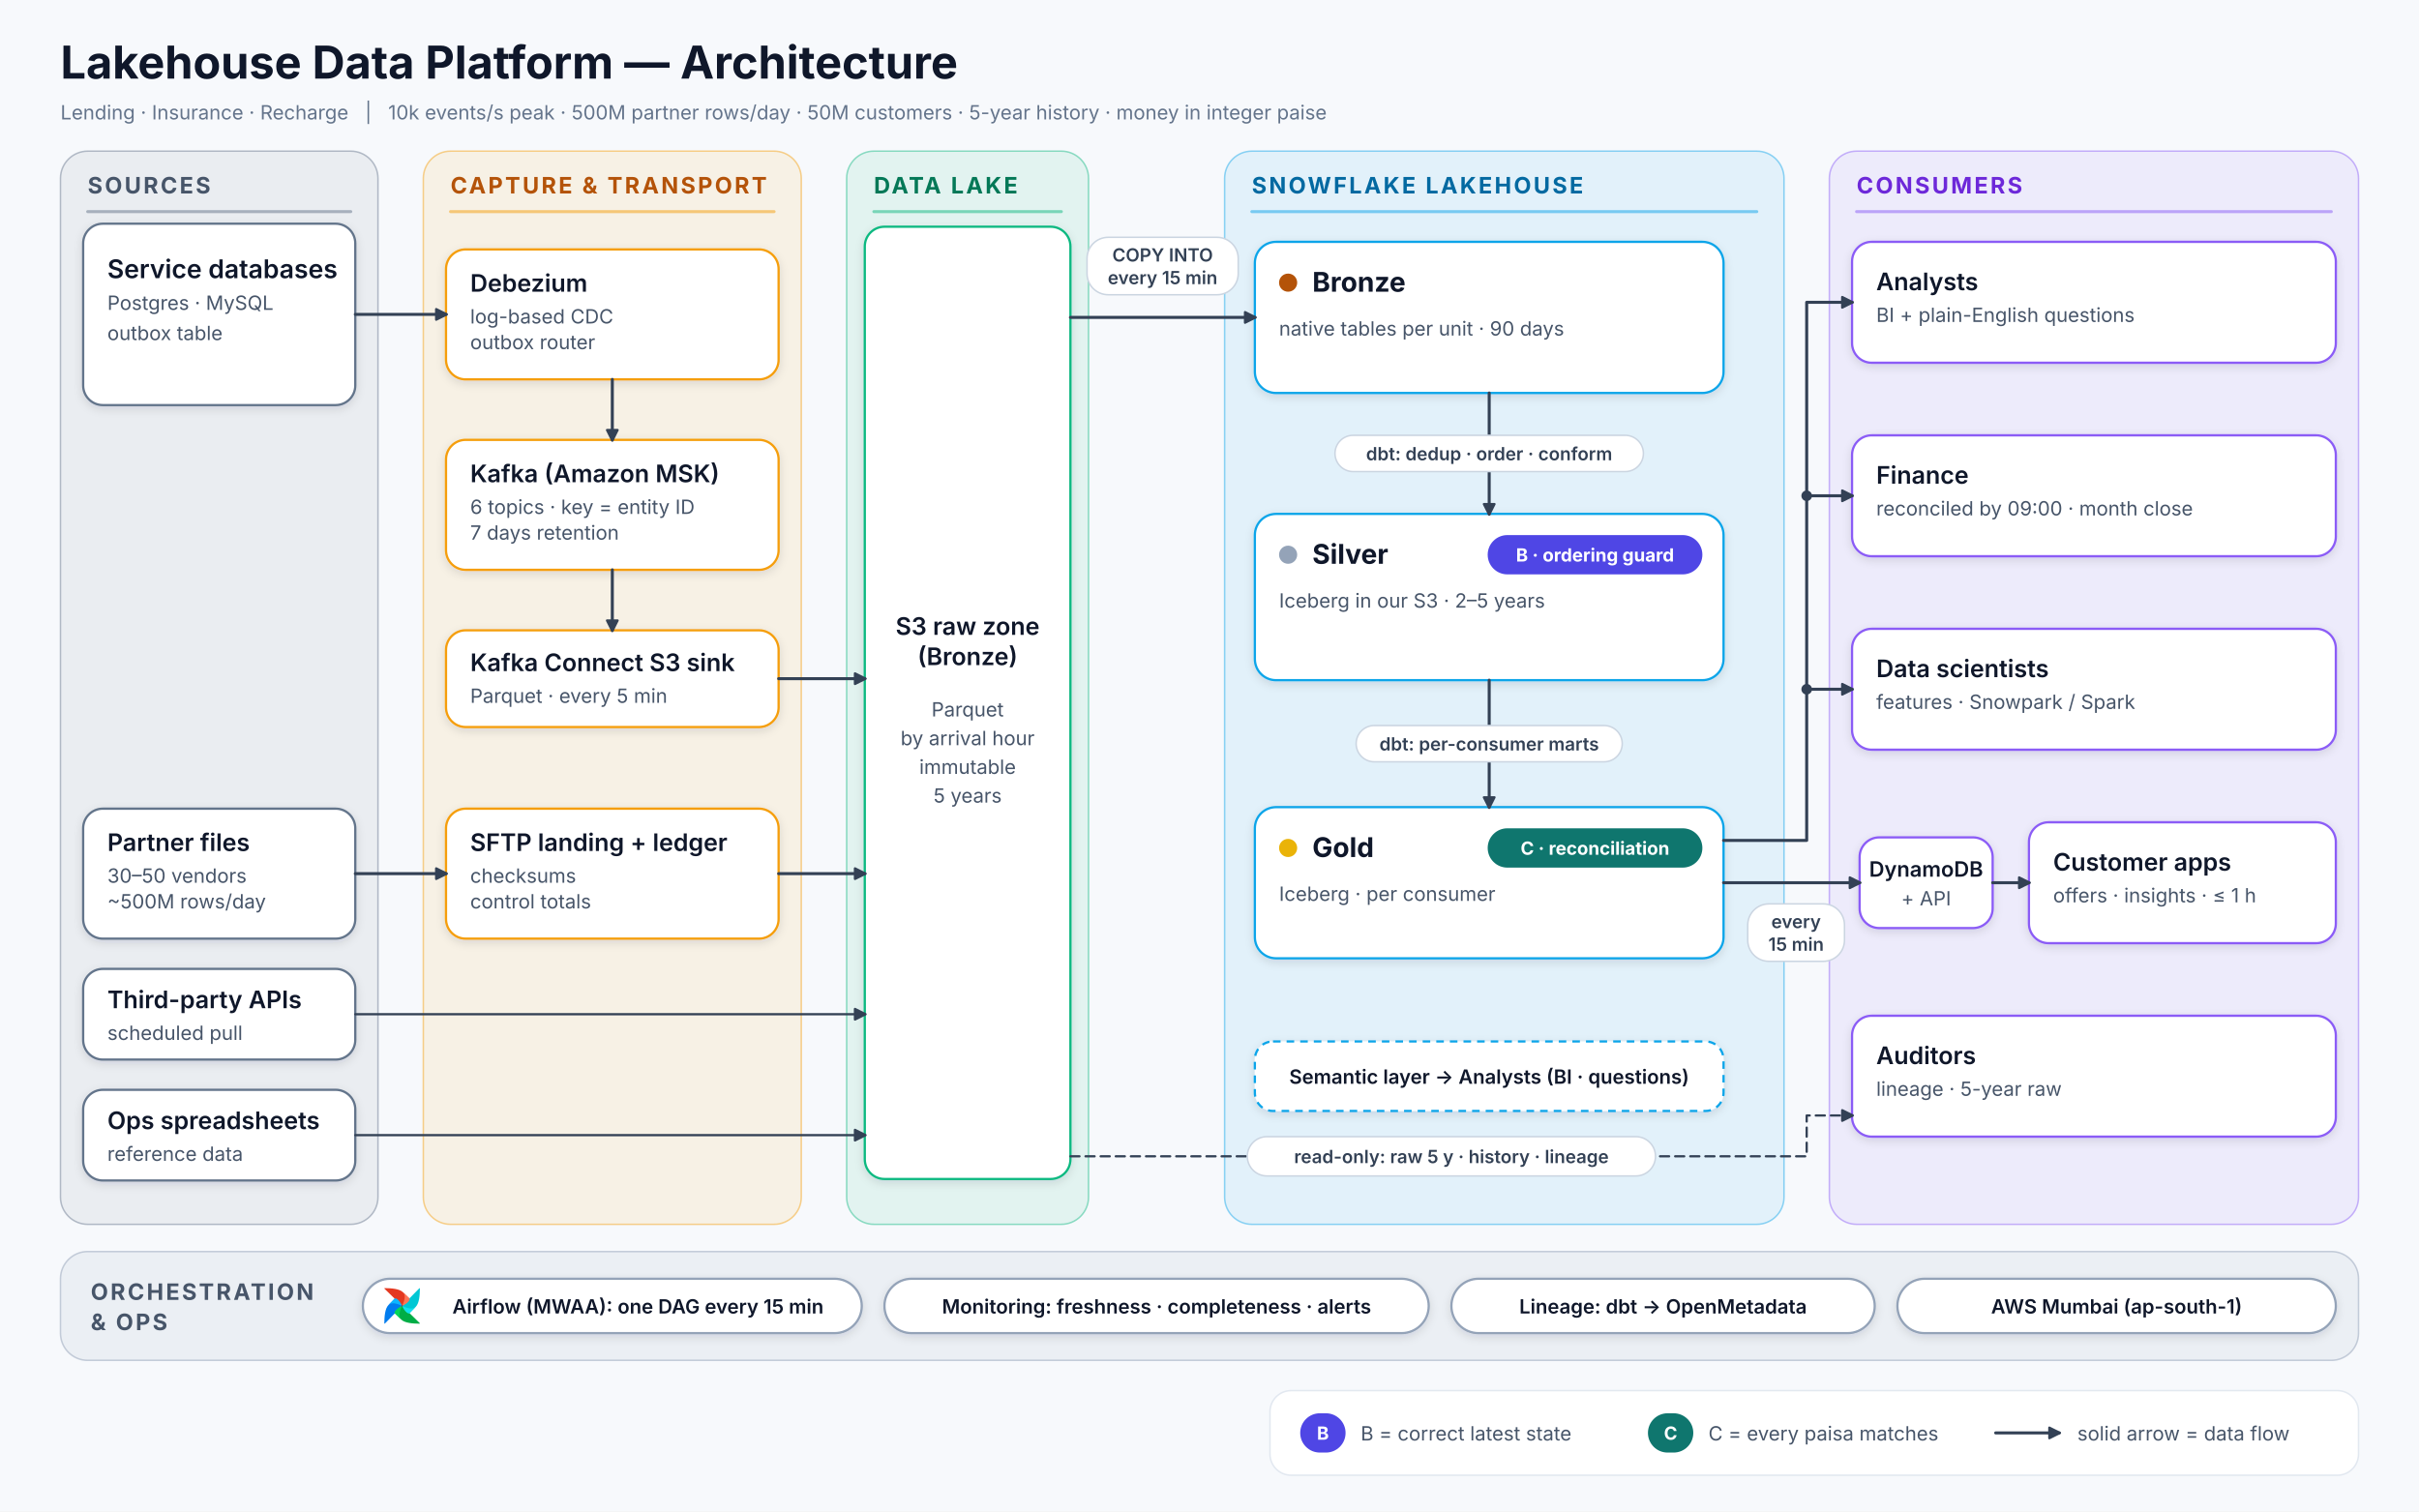
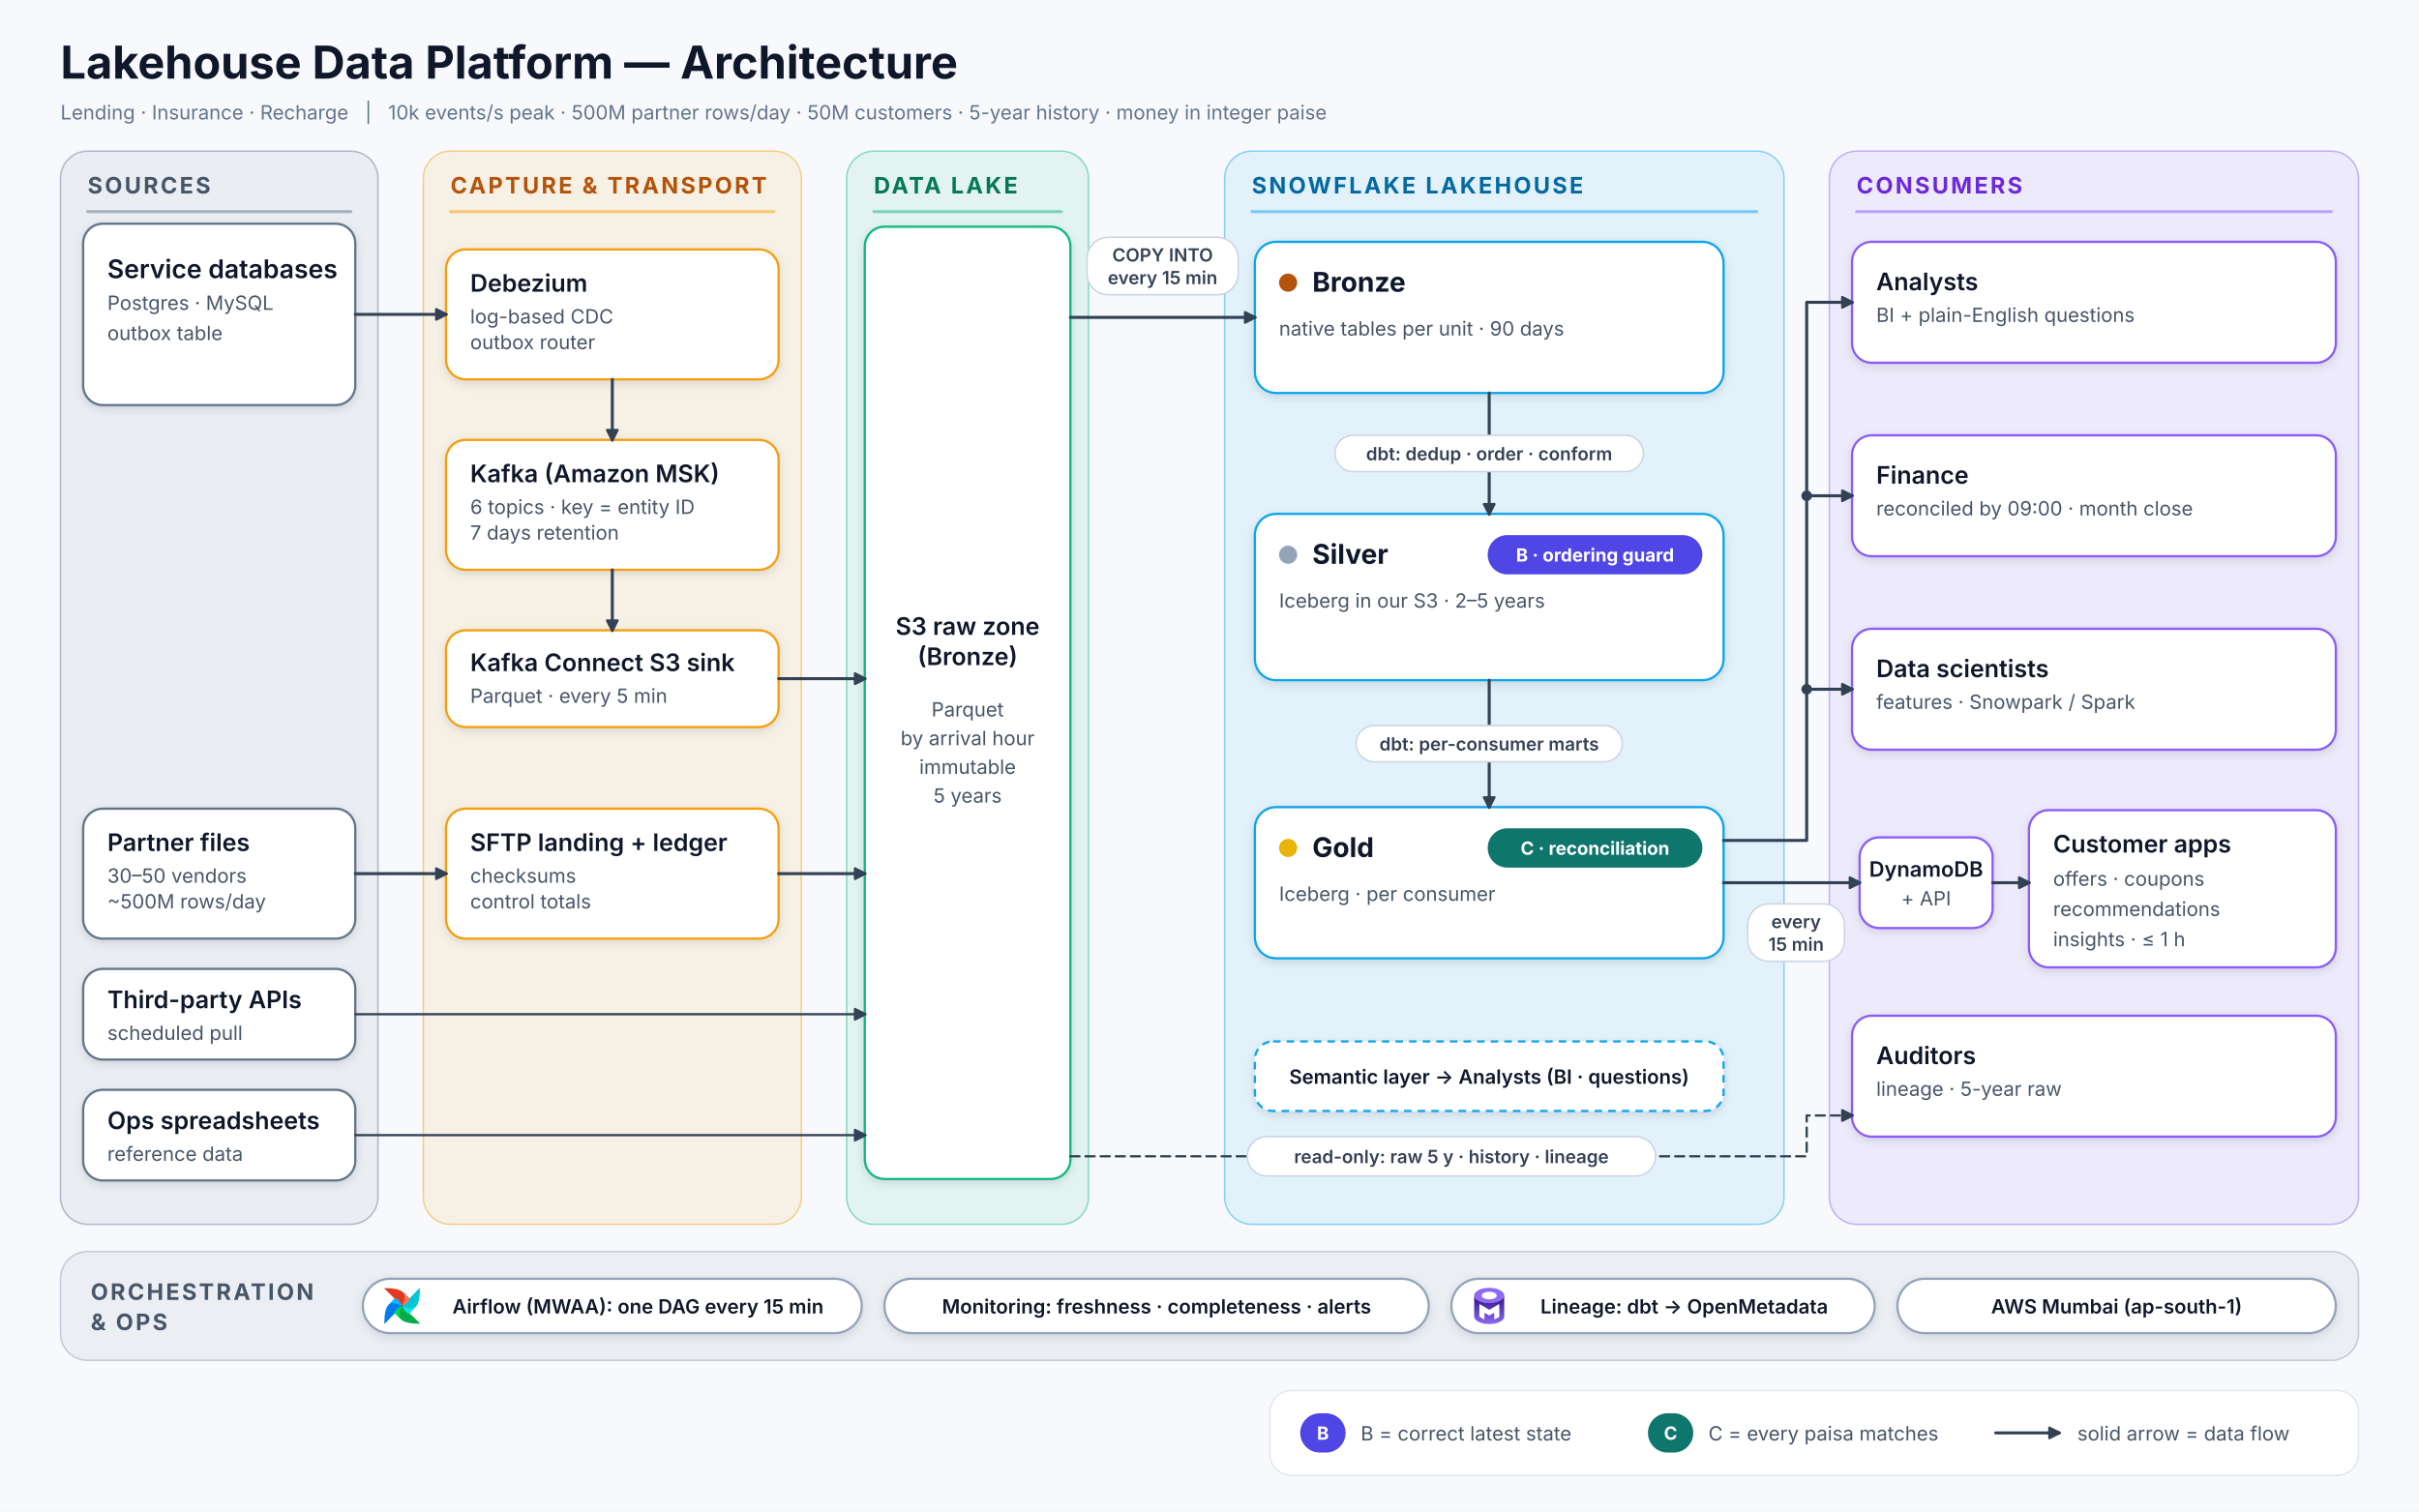
<svg xmlns="http://www.w3.org/2000/svg" viewBox="0 0 1600 1000" width="1600" height="1000" font-family="Inter, Segoe UI, Helvetica, Arial, sans-serif">
  <defs>
    <filter id="sh" x="-15%" y="-15%" width="130%" height="140%">
      <feDropShadow dx="0" dy="2" stdDeviation="3" flood-color="#0F172A" flood-opacity="0.12" />
    </filter>
    <marker id="ar" viewBox="0 0 10 10" refX="8" refY="5" markerWidth="10" markerHeight="10" markerUnits="userSpaceOnUse" orient="auto">
      <path d="M1.5 1.5 L8.5 5 L1.5 8.5 Z" fill="#334155" stroke="#334155" stroke-width="1.5" stroke-linejoin="round" />
    </marker>
  </defs>
  <rect width="1600" height="1000" fill="#F7F9FC" />
  <text x="40" y="52" font-size="30" font-weight="700" fill="#0F172A">Lakehouse Data Platform — Architecture</text>
  <text x="40" y="79" font-size="13" fill="#64748B" xml:space="preserve">Lending · Insurance · Recharge   |   10k events/s peak · 500M partner rows/day · 50M customers · 5-year history · money in integer paise</text>
  <rect x="40" y="100" width="210" height="710" rx="18" fill="#64748B" fill-opacity="0.09" stroke="#64748B" stroke-opacity="0.45" stroke-width="1" />
  <text x="58" y="128" font-size="15" font-weight="700" letter-spacing="1.5" fill="#475569">SOURCES</text>
  <line x1="58" y1="140" x2="232" y2="140" stroke="#64748B" stroke-opacity="0.5" stroke-width="2" stroke-linecap="round" />
  <rect x="280" y="100" width="250" height="710" rx="18" fill="#F59E0B" fill-opacity="0.09" stroke="#F59E0B" stroke-opacity="0.45" stroke-width="1" />
  <text x="298" y="128" font-size="15" font-weight="700" letter-spacing="1.5" fill="#B45309">CAPTURE &amp; TRANSPORT</text>
  <line x1="298" y1="140" x2="512" y2="140" stroke="#F59E0B" stroke-opacity="0.5" stroke-width="2" stroke-linecap="round" />
  <rect x="560" y="100" width="160" height="710" rx="18" fill="#10B981" fill-opacity="0.09" stroke="#10B981" stroke-opacity="0.45" stroke-width="1" />
  <text x="578" y="128" font-size="15" font-weight="700" letter-spacing="1.5" fill="#047857">DATA LAKE</text>
  <line x1="578" y1="140" x2="702" y2="140" stroke="#10B981" stroke-opacity="0.5" stroke-width="2" stroke-linecap="round" />
  <rect x="810" y="100" width="370" height="710" rx="18" fill="#0EA5E9" fill-opacity="0.09" stroke="#0EA5E9" stroke-opacity="0.45" stroke-width="1" />
  <text x="828" y="128" font-size="15" font-weight="700" letter-spacing="1.5" fill="#0369A1">SNOWFLAKE LAKEHOUSE</text>
  <line x1="828" y1="140" x2="1162" y2="140" stroke="#0EA5E9" stroke-opacity="0.5" stroke-width="2" stroke-linecap="round" />
  <rect x="1210" y="100" width="350" height="710" rx="18" fill="#8B5CF6" fill-opacity="0.09" stroke="#8B5CF6" stroke-opacity="0.45" stroke-width="1" />
  <text x="1228" y="128" font-size="15" font-weight="700" letter-spacing="1.5" fill="#6D28D9">CONSUMERS</text>
  <line x1="1228" y1="140" x2="1542" y2="140" stroke="#8B5CF6" stroke-opacity="0.5" stroke-width="2" stroke-linecap="round" />
  <rect x="55" y="148" width="180" height="120" rx="13" fill="#fff" stroke="#64748B" stroke-width="1.5" filter="url(#sh)" />
  <text x="71" y="184" font-size="17" font-weight="600" fill="#0F172A">Service databases</text>
  <text x="71" y="205" font-size="13" fill="#475569">Postgres · MySQL</text>
  <text x="71" y="225" font-size="13" fill="#475569">outbox table</text>
  <rect x="55" y="535" width="180" height="86" rx="13" fill="#fff" stroke="#64748B" stroke-width="1.5" filter="url(#sh)" />
  <text x="71" y="563" font-size="16" font-weight="600" fill="#0F172A">Partner files</text>
  <text x="71" y="584" font-size="13" fill="#475569">30–50 vendors</text>
  <text x="71" y="601" font-size="13" fill="#475569">~500M rows/day</text>
  <rect x="55" y="641" width="180" height="60" rx="13" fill="#fff" stroke="#64748B" stroke-width="1.5" filter="url(#sh)" />
  <text x="71" y="667" font-size="16" font-weight="600" fill="#0F172A">Third-party APIs</text>
  <text x="71" y="688" font-size="13" fill="#475569">scheduled pull</text>
  <rect x="55" y="721" width="180" height="60" rx="13" fill="#fff" stroke="#64748B" stroke-width="1.5" filter="url(#sh)" />
  <text x="71" y="747" font-size="16" font-weight="600" fill="#0F172A">Ops spreadsheets</text>
  <text x="71" y="768" font-size="13" fill="#475569">reference data</text>
  <rect x="295" y="165" width="220" height="86" rx="13" fill="#fff" stroke="#F59E0B" stroke-width="1.5" filter="url(#sh)" />
  <text x="311" y="193" font-size="16" font-weight="600" fill="#0F172A">Debezium</text>
  <text x="311" y="214" font-size="13" fill="#475569">log-based CDC</text>
  <text x="311" y="231" font-size="13" fill="#475569">outbox router</text>
  <rect x="295" y="291" width="220" height="86" rx="13" fill="#fff" stroke="#F59E0B" stroke-width="1.5" filter="url(#sh)" />
  <text x="311" y="319" font-size="16" font-weight="600" fill="#0F172A">Kafka (Amazon MSK)</text>
  <text x="311" y="340" font-size="13" fill="#475569">6 topics · key = entity ID</text>
  <text x="311" y="357" font-size="13" fill="#475569">7 days retention</text>
  <rect x="295" y="417" width="220" height="64" rx="13" fill="#fff" stroke="#F59E0B" stroke-width="1.5" filter="url(#sh)" />
  <text x="311" y="444" font-size="16" font-weight="600" fill="#0F172A">Kafka Connect S3 sink</text>
  <text x="311" y="465" font-size="13" fill="#475569">Parquet · every 5 min</text>
  <rect x="295" y="535" width="220" height="86" rx="13" fill="#fff" stroke="#F59E0B" stroke-width="1.5" filter="url(#sh)" />
  <text x="311" y="563" font-size="16" font-weight="600" fill="#0F172A">SFTP landing + ledger</text>
  <text x="311" y="584" font-size="13" fill="#475569">checksums</text>
  <text x="311" y="601" font-size="13" fill="#475569">control totals</text>
  <rect x="572" y="150" width="136" height="630" rx="13" fill="#fff" stroke="#10B981" stroke-width="1.5" filter="url(#sh)" />
  <text x="640" y="420" font-size="16" font-weight="600" fill="#0F172A" text-anchor="middle">S3 raw zone</text>
  <text x="640" y="440" font-size="16" font-weight="600" fill="#0F172A" text-anchor="middle">(Bronze)</text>
  <text x="640" y="474" font-size="13" font-weight="400" fill="#475569" text-anchor="middle">Parquet</text>
  <text x="640" y="493" font-size="13" font-weight="400" fill="#475569" text-anchor="middle">by arrival hour</text>
  <text x="640" y="512" font-size="13" font-weight="400" fill="#475569" text-anchor="middle">immutable</text>
  <text x="640" y="531" font-size="13" font-weight="400" fill="#475569" text-anchor="middle">5 years</text>
  <rect x="830" y="160" width="310" height="100" rx="14" fill="#fff" stroke="#0EA5E9" stroke-width="1.5" filter="url(#sh)" />
  <circle cx="852" cy="187" r="6" fill="#B45309" />
  <text x="868" y="193" font-size="18" font-weight="700" fill="#0F172A">Bronze</text>
  <text x="846" y="222" font-size="13" fill="#475569">native tables per unit · 90 days</text>
  <rect x="830" y="340" width="310" height="110" rx="14" fill="#fff" stroke="#0EA5E9" stroke-width="1.5" filter="url(#sh)" />
  <circle cx="852" cy="367" r="6" fill="#94A3B8" />
  <text x="868" y="373" font-size="18" font-weight="700" fill="#0F172A">Silver</text>
  <text x="846" y="402" font-size="13" fill="#475569">Iceberg in our S3 · 2–5 years</text>
  <rect x="830" y="534" width="310" height="100" rx="14" fill="#fff" stroke="#0EA5E9" stroke-width="1.5" filter="url(#sh)" />
  <circle cx="852" cy="561" r="6" fill="#EAB308" />
  <text x="868" y="567" font-size="18" font-weight="700" fill="#0F172A">Gold</text>
  <text x="846" y="596" font-size="13" fill="#475569">Iceberg · per consumer</text>
  <rect x="984" y="354" width="142" height="26" rx="13" fill="#4F46E5" />
  <text x="1055.0" y="371.5" font-size="12" font-weight="700" fill="#fff" text-anchor="middle">B · ordering guard</text>
  <rect x="984" y="548" width="142" height="26" rx="13" fill="#0F766E" />
  <text x="1055.0" y="565.5" font-size="12" font-weight="700" fill="#fff" text-anchor="middle">C · reconciliation</text>
  <rect x="830" y="689" width="310" height="46" rx="12" fill="#fff" stroke="#0EA5E9" stroke-width="1.5" stroke-dasharray="5 4" filter="url(#sh)" />
  <text x="985" y="717" font-size="13" font-weight="600" fill="#0F172A" text-anchor="middle">Semantic layer → Analysts (BI · questions)</text>
  <path d="M985 260 V340" fill="none" stroke="#334155" stroke-width="2" stroke-linecap="round" stroke-linejoin="round" marker-end="url(#ar)" />
  <path d="M985 450 V534" fill="none" stroke="#334155" stroke-width="2" stroke-linecap="round" stroke-linejoin="round" marker-end="url(#ar)" />
  <rect x="1225" y="160" width="320" height="80" rx="13" fill="#fff" stroke="#8B5CF6" stroke-width="1.5" filter="url(#sh)" />
  <text x="1241" y="192" font-size="16" font-weight="600" fill="#0F172A">Analysts</text>
  <text x="1241" y="213" font-size="13" fill="#475569">BI + plain-English questions</text>
  <rect x="1225" y="288" width="320" height="80" rx="13" fill="#fff" stroke="#8B5CF6" stroke-width="1.5" filter="url(#sh)" />
  <text x="1241" y="320" font-size="16" font-weight="600" fill="#0F172A">Finance</text>
  <text x="1241" y="341" font-size="13" fill="#475569">reconciled by 09:00 · month close</text>
  <rect x="1225" y="416" width="320" height="80" rx="13" fill="#fff" stroke="#8B5CF6" stroke-width="1.5" filter="url(#sh)" />
  <text x="1241" y="448" font-size="16" font-weight="600" fill="#0F172A">Data scientists</text>
  <text x="1241" y="469" font-size="13" fill="#475569">features · Snowpark / Spark</text>
  <rect x="1225" y="672" width="320" height="80" rx="13" fill="#fff" stroke="#8B5CF6" stroke-width="1.5" filter="url(#sh)" />
  <text x="1241" y="704" font-size="16" font-weight="600" fill="#0F172A">Auditors</text>
  <text x="1241" y="725" font-size="13" fill="#475569">lineage · 5-year raw</text>
  <rect x="1230" y="554" width="88" height="60" rx="13" fill="#fff" stroke="#8B5CF6" stroke-width="1.5" filter="url(#sh)" />
  <text x="1274" y="580" font-size="14" font-weight="600" fill="#0F172A" text-anchor="middle">DynamoDB</text>
  <text x="1274" y="599" font-size="13" fill="#475569" text-anchor="middle">+ API</text>
-   <rect x="1342" y="544" width="203" height="80" rx="13" fill="#fff" stroke="#8B5CF6" stroke-width="1.5" filter="url(#sh)" />
-   <text x="1358" y="576" font-size="16" font-weight="600" fill="#0F172A">Customer apps</text>
-   <text x="1358" y="597" font-size="13" fill="#475569">offers · insights · ≤ 1 h</text>
+   <rect x="1342" y="536" width="203" height="104" rx="13" fill="#fff" stroke="#8B5CF6" stroke-width="1.5" filter="url(#sh)" />
+   <text x="1358" y="564" font-size="16" font-weight="600" fill="#0F172A">Customer apps</text>
+   <text x="1358" y="586" font-size="13" fill="#475569">offers · coupons</text>
+   <text x="1358" y="606" font-size="13" fill="#475569">recommendations</text>
+   <text x="1358" y="626" font-size="13" fill="#475569">insights · ≤ 1 h</text>
  <path d="M235 208 H295" fill="none" stroke="#334155" stroke-width="2" stroke-linecap="round" stroke-linejoin="round" marker-end="url(#ar)" />
  <path d="M405 251 V291" fill="none" stroke="#334155" stroke-width="2" stroke-linecap="round" stroke-linejoin="round" marker-end="url(#ar)" />
  <path d="M405 377 V417" fill="none" stroke="#334155" stroke-width="2" stroke-linecap="round" stroke-linejoin="round" marker-end="url(#ar)" />
  <path d="M515 449 H572" fill="none" stroke="#334155" stroke-width="2" stroke-linecap="round" stroke-linejoin="round" marker-end="url(#ar)" />
  <path d="M235 578 H295" fill="none" stroke="#334155" stroke-width="2" stroke-linecap="round" stroke-linejoin="round" marker-end="url(#ar)" />
  <path d="M515 578 H572" fill="none" stroke="#334155" stroke-width="2" stroke-linecap="round" stroke-linejoin="round" marker-end="url(#ar)" />
  <path d="M235 671 H572" fill="none" stroke="#334155" stroke-width="1.5" stroke-linecap="round" stroke-linejoin="round" marker-end="url(#ar)" />
  <path d="M235 751 H572" fill="none" stroke="#334155" stroke-width="1.5" stroke-linecap="round" stroke-linejoin="round" marker-end="url(#ar)" />
  <path d="M708 210 H830" fill="none" stroke="#334155" stroke-width="2" stroke-linecap="round" stroke-linejoin="round" marker-end="url(#ar)" />
  <path d="M1140 584 H1230" fill="none" stroke="#334155" stroke-width="2" stroke-linecap="round" stroke-linejoin="round" marker-end="url(#ar)" />
  <path d="M1318 584 H1342" fill="none" stroke="#334155" stroke-width="2" stroke-linecap="round" stroke-linejoin="round" marker-end="url(#ar)" />
  <path d="M708 765 H1195 V738 H1225" fill="none" stroke="#334155" stroke-width="1.5" stroke-dasharray="6 4" stroke-linecap="round" stroke-linejoin="round" marker-end="url(#ar)" />
  <rect x="825" y="752" width="270" height="26" rx="13" fill="#fff" stroke="#CBD5E1" stroke-width="1" />
  <text x="960" y="769.5" font-size="12" font-weight="600" fill="#334155" text-anchor="middle">read-only: raw 5 y · history · lineage</text>
  <path d="M1140 556 H1195 V456 H1225" fill="none" stroke="#334155" stroke-width="2" stroke-linecap="round" stroke-linejoin="round" marker-end="url(#ar)" />
  <path d="M1195 456 V328 H1225" fill="none" stroke="#334155" stroke-width="2" stroke-linecap="round" stroke-linejoin="round" marker-end="url(#ar)" />
  <path d="M1195 328 V200 H1225" fill="none" stroke="#334155" stroke-width="2" stroke-linecap="round" stroke-linejoin="round" marker-end="url(#ar)" />
  <circle cx="1195" cy="456" r="3.5" fill="#334155" />
  <circle cx="1195" cy="328" r="3.5" fill="#334155" />
  <rect x="719.0" y="157.0" width="100" height="38" rx="14" fill="#fff" stroke="#CBD5E1" stroke-width="1" />
  <text x="769" y="173" font-size="12" font-weight="600" fill="#334155" text-anchor="middle">COPY INTO</text>
  <text x="769" y="188" font-size="12" font-weight="600" fill="#334155" text-anchor="middle">every 15 min</text>
  <rect x="883.0" y="288.0" width="204" height="24" rx="12.0" fill="#fff" stroke="#CBD5E1" stroke-width="1" />
  <text x="985" y="304.5" font-size="12" font-weight="600" fill="#334155" text-anchor="middle">dbt: dedup · order · conform</text>
  <rect x="897.0" y="480.0" width="176" height="24" rx="12.0" fill="#fff" stroke="#CBD5E1" stroke-width="1" />
  <text x="985" y="496.5" font-size="12" font-weight="600" fill="#334155" text-anchor="middle">dbt: per-consumer marts</text>
  <rect x="1156.0" y="598.0" width="64" height="38" rx="14" fill="#fff" stroke="#CBD5E1" stroke-width="1" />
  <text x="1188" y="614" font-size="12" font-weight="600" fill="#334155" text-anchor="middle">every</text>
  <text x="1188" y="629" font-size="12" font-weight="600" fill="#334155" text-anchor="middle">15 min</text>
  <rect x="40" y="828" width="1520" height="72" rx="18" fill="#94A3B8" fill-opacity="0.12" stroke="#94A3B8" stroke-opacity="0.5" />
  <text x="60" y="860" font-size="15" font-weight="700" letter-spacing="1.5" fill="#475569">ORCHESTRATION</text>
  <text x="60" y="880" font-size="15" font-weight="700" letter-spacing="1.5" fill="#475569">&amp; OPS</text>
  <rect x="240" y="846" width="330" height="36" rx="18" fill="#fff" stroke="#94A3B8" stroke-width="1.5" filter="url(#sh)" />
  <text x="422" y="869" font-size="13" font-weight="600" fill="#0F172A" text-anchor="middle">Airflow (MWAA): one DAG every 15 min</text>
  <svg x="254" y="852" width="24" height="24" viewBox="0 0 175 175" fill="none">
    <g clip-path="url(#af_clip0)">
      <path d="M4.186 172.44L86.396 88.168C86.911 87.641 87.01 86.824 86.58 86.225C81.579 79.244 72.356 78.034 68.938 73.344C58.81 59.452 56.24 51.589 51.889 52.077C51.585 52.111 51.314 52.275 51.1 52.493L21.401 82.937C4.316 100.45 1.866 139.01 1.417 171.298C1.397 172.757 3.167 173.484 4.186 172.44Z" fill="#017CEE" />
      <path d="M172.44 170.357L88.168 88.147C87.641 87.632 86.824 87.533 86.225 87.962C79.244 92.963 78.034 102.186 73.344 105.605C59.452 115.732 51.589 118.302 52.077 122.654C52.111 122.958 52.275 123.229 52.493 123.442L82.937 153.141C100.45 170.226 139.01 172.676 171.298 173.125C172.757 173.146 173.484 171.376 172.44 170.357Z" fill="#00AD46" />
      <path fill-rule="evenodd" clip-rule="evenodd" d="M82.936 153.141C73.37 143.809 68.931 125.346 87.272 87.272C57.465 100.593 47.019 118.103 52.158 123.116L82.936 153.141Z" fill="#04D659" />
      <path d="M170.355 2.105L88.145 86.376C87.63 86.904 87.531 87.72 87.961 88.32C92.962 95.3 102.185 96.51 105.603 101.2C115.731 115.092 118.301 122.955 122.652 122.468C122.956 122.434 123.227 122.27 123.441 122.051L153.139 91.608C170.225 74.094 172.675 35.535 173.124 3.246C173.144 1.787 171.374 1.06 170.355 2.105Z" fill="#00C7D4" />
      <path fill-rule="evenodd" clip-rule="evenodd" d="M153.14 91.608C143.807 101.174 125.344 105.613 87.27 87.272C100.591 117.079 118.101 127.525 123.114 122.386L153.14 91.608Z" fill="#11E1EE" />
      <path d="M2.103 4.187L86.374 86.397C86.902 86.912 87.719 87.011 88.318 86.582C95.299 81.581 96.509 72.358 101.198 68.939C115.091 58.812 122.954 56.242 122.466 51.89C122.432 51.586 122.268 51.315 122.05 51.102L91.606 21.403C74.093 4.318 35.533 1.868 3.245 1.419C1.786 1.398 1.059 3.168 2.103 4.187Z" fill="#E43921" />
      <path fill-rule="evenodd" clip-rule="evenodd" d="M91.606 21.402C101.172 30.735 105.611 49.198 87.27 87.271C117.077 73.951 127.523 56.441 122.384 51.428L91.606 21.402Z" fill="#FF7557" />
      <path fill-rule="evenodd" clip-rule="evenodd" d="M21.402 82.937C30.735 73.37 49.198 68.932 87.271 87.272C73.951 57.465 56.441 47.02 51.428 52.158L21.402 82.937Z" fill="#0CB6FF" />
      <circle cx="87.284" cy="87.261" r="3.676" transform="rotate(-0.709386 87.2838 87.2606)" fill="#4A4848" />
    </g>
    <defs>
      <clipPath id="af_clip0">
        <rect width="175" height="175" fill="white" />
      </clipPath>
    </defs>
  </svg>
  <rect x="585" y="846" width="360" height="36" rx="18" fill="#fff" stroke="#94A3B8" stroke-width="1.5" filter="url(#sh)" />
  <text x="765.0" y="869" font-size="13" font-weight="600" fill="#0F172A" text-anchor="middle">Monitoring: freshness · completeness · alerts</text>
  <rect x="960" y="846" width="280" height="36" rx="18" fill="#fff" stroke="#94A3B8" stroke-width="1.5" filter="url(#sh)" />
-   <text x="1100.0" y="869" font-size="13" font-weight="600" fill="#0F172A" text-anchor="middle">Lineage: dbt → OpenMetadata</text>
+   <text x="1114" y="869" font-size="13" font-weight="600" fill="#0F172A" text-anchor="middle">Lineage: dbt → OpenMetadata</text>
+   <svg x="975" y="852" width="20" height="24" viewBox="0 0 53 64" fill="none">
+     <g clip-path="url(#clip0_om_logo)">
+       <path d="M0.001 13L0 50.658C0.114 58.037 11.935 64 26.5 64C41.065 64 52.885 58.037 52.999 50.658L53 13C52.886 20.378 41.065 26.342 26.5 26.342C11.935 26.342 0.115 20.378 0.001 13Z" fill="url(#paint0_linear_om_logo)" />
+       <path fill-rule="evenodd" clip-rule="evenodd" d="M26.5 27C41.136 27 53 20.956 53 13.5C53 6.044 41.136 0 26.5 0C11.864 0 0 6.044 0 13.5C0 20.956 11.864 27 26.5 27ZM26.606 20.412C33.924 20.412 39.856 17.39 39.856 13.662C39.856 9.934 33.924 6.912 26.606 6.912C19.288 6.912 13.356 9.934 13.356 13.662C13.356 17.39 19.288 20.412 26.606 20.412Z" fill="#8D6AF1" />
+       <path d="M18.132 45.705V54.383C18.132 55.151 17.302 55.633 16.636 55.252L9.676 51.275C9.364 51.096 9.172 50.765 9.172 50.406V30.151C9.172 29.371 10.025 28.891 10.691 29.296L26.046 38.622C26.361 38.813 26.757 38.816 27.075 38.627L42.862 29.268C43.529 28.873 44.372 29.354 44.372 30.129V50.808C44.372 51.18 44.166 51.522 43.836 51.694L36.876 55.34C36.21 55.688 35.412 55.206 35.412 54.454V45.662C35.412 44.896 34.586 44.414 33.919 44.792L27.064 48.674C26.751 48.851 26.368 48.847 26.06 48.663L19.643 44.846C18.977 44.449 18.132 44.929 18.132 45.705Z" fill="white" />
+     </g>
+     <defs>
+       <linearGradient id="paint0_linear_om_logo" x1="26.5" y1="18.81" x2="26.5" y2="64" gradientUnits="userSpaceOnUse">
+         <stop stop-color="#35198E" />
+         <stop offset="1" stop-color="#8D6AF1" />
+       </linearGradient>
+       <clipPath id="clip0_om_logo">
+         <rect width="53" height="64" fill="white" />
+       </clipPath>
+     </defs>
+   </svg>
  <rect x="1255" y="846" width="290" height="36" rx="18" fill="#fff" stroke="#94A3B8" stroke-width="1.5" filter="url(#sh)" />
  <text x="1400.0" y="869" font-size="13" font-weight="600" fill="#0F172A" text-anchor="middle">AWS Mumbai (ap-south-1)</text>
  <rect x="840" y="920" width="720" height="56" rx="14" fill="#fff" stroke="#E2E8F0" />
  <rect x="860" y="935" width="30" height="26" rx="13" fill="#4F46E5" />
  <text x="875.0" y="952.5" font-size="12" font-weight="700" fill="#fff" text-anchor="middle">B</text>
  <text x="900" y="953" font-size="13" fill="#475569">B = correct latest state</text>
  <rect x="1090" y="935" width="30" height="26" rx="13" fill="#0F766E" />
  <text x="1105.0" y="952.5" font-size="12" font-weight="700" fill="#fff" text-anchor="middle">C</text>
  <text x="1130" y="953" font-size="13" fill="#475569">C = every paisa matches</text>
  <path d="M1320 948 H1362" fill="none" stroke="#334155" stroke-width="2" stroke-linecap="round" stroke-linejoin="round" marker-end="url(#ar)" />
  <text x="1374" y="953" font-size="13" fill="#475569">solid arrow = data flow</text>
</svg>
